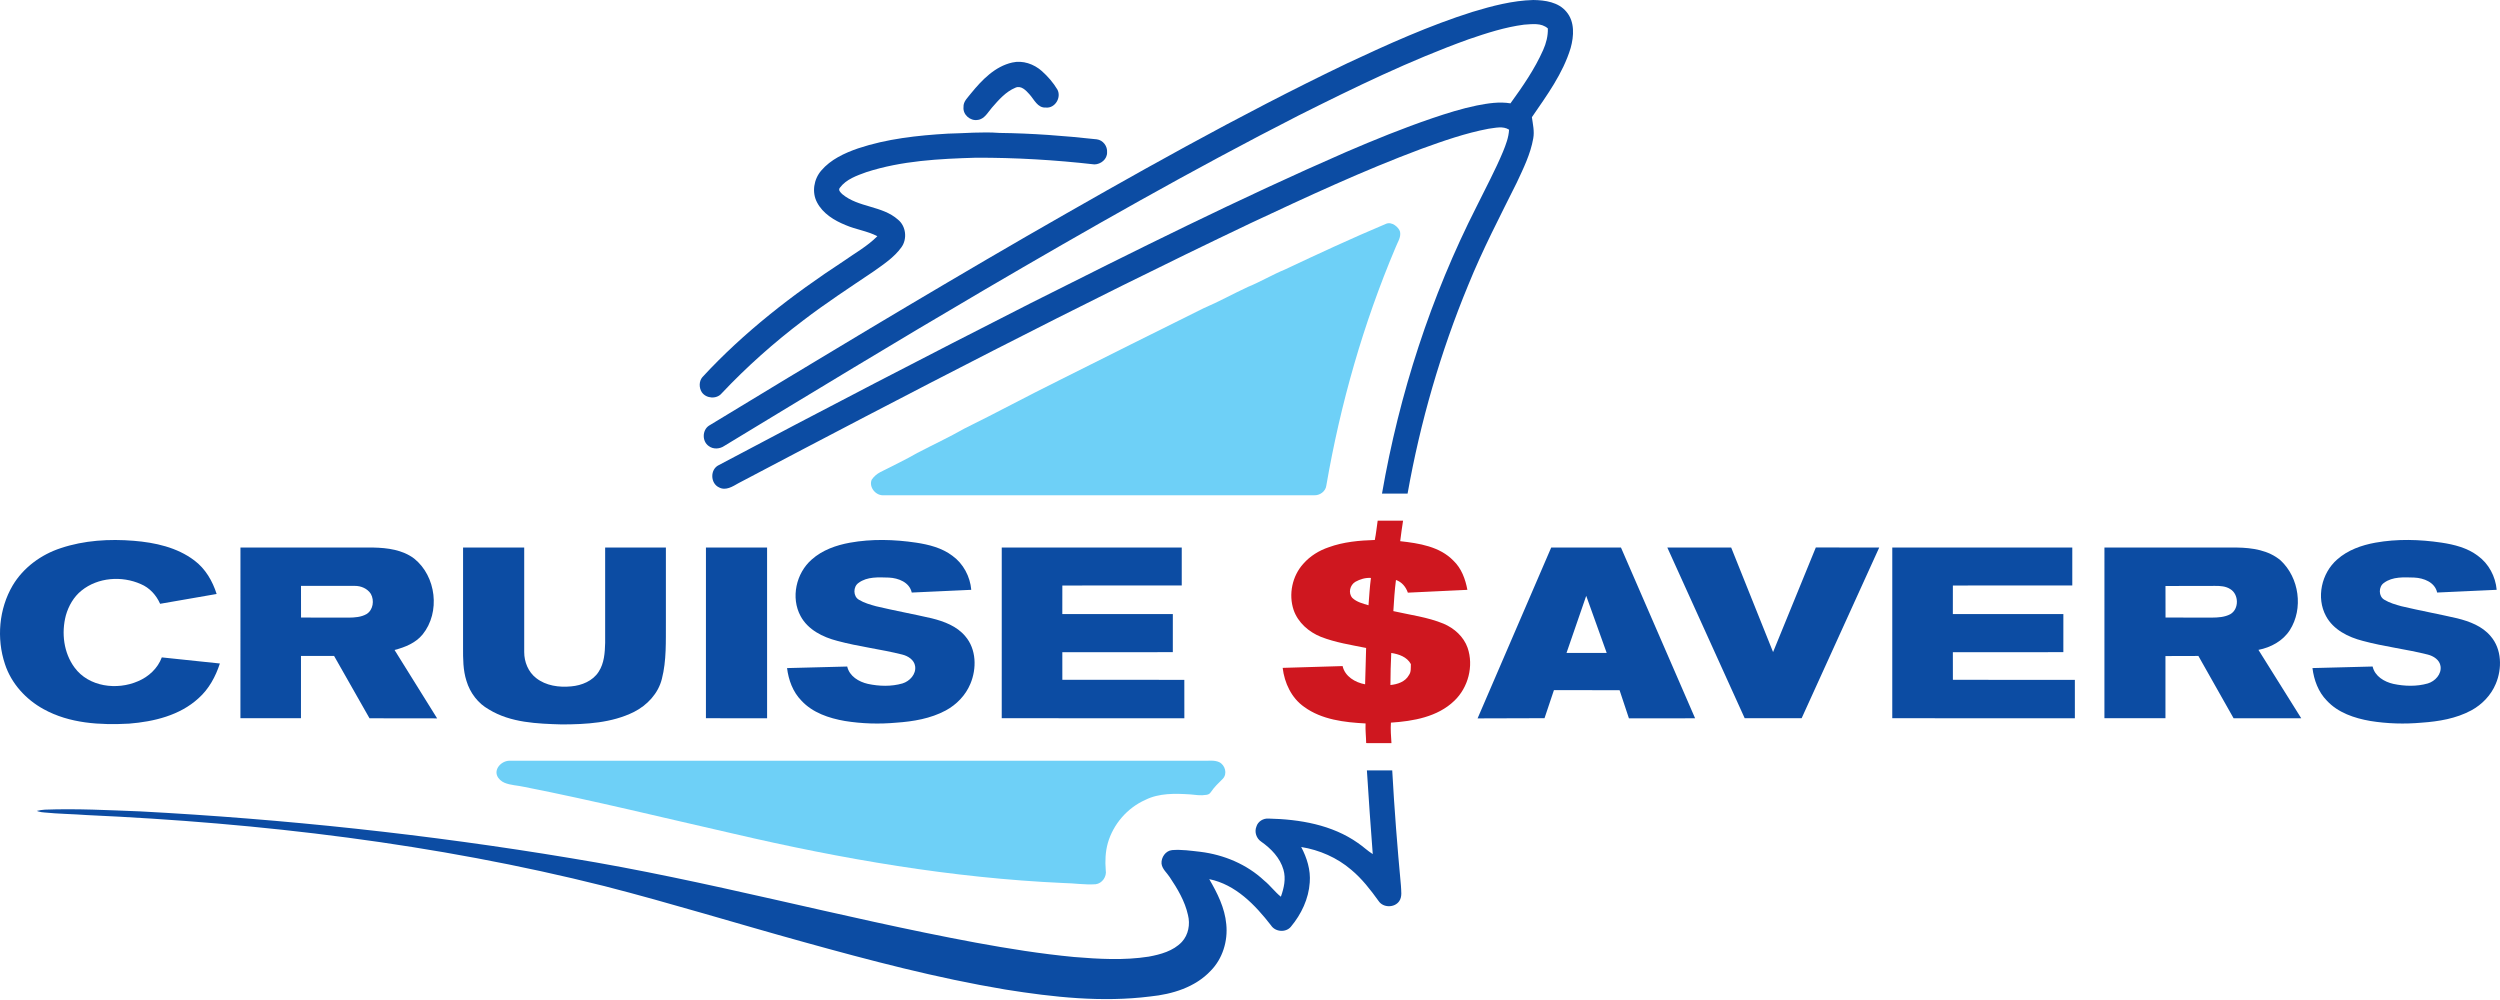
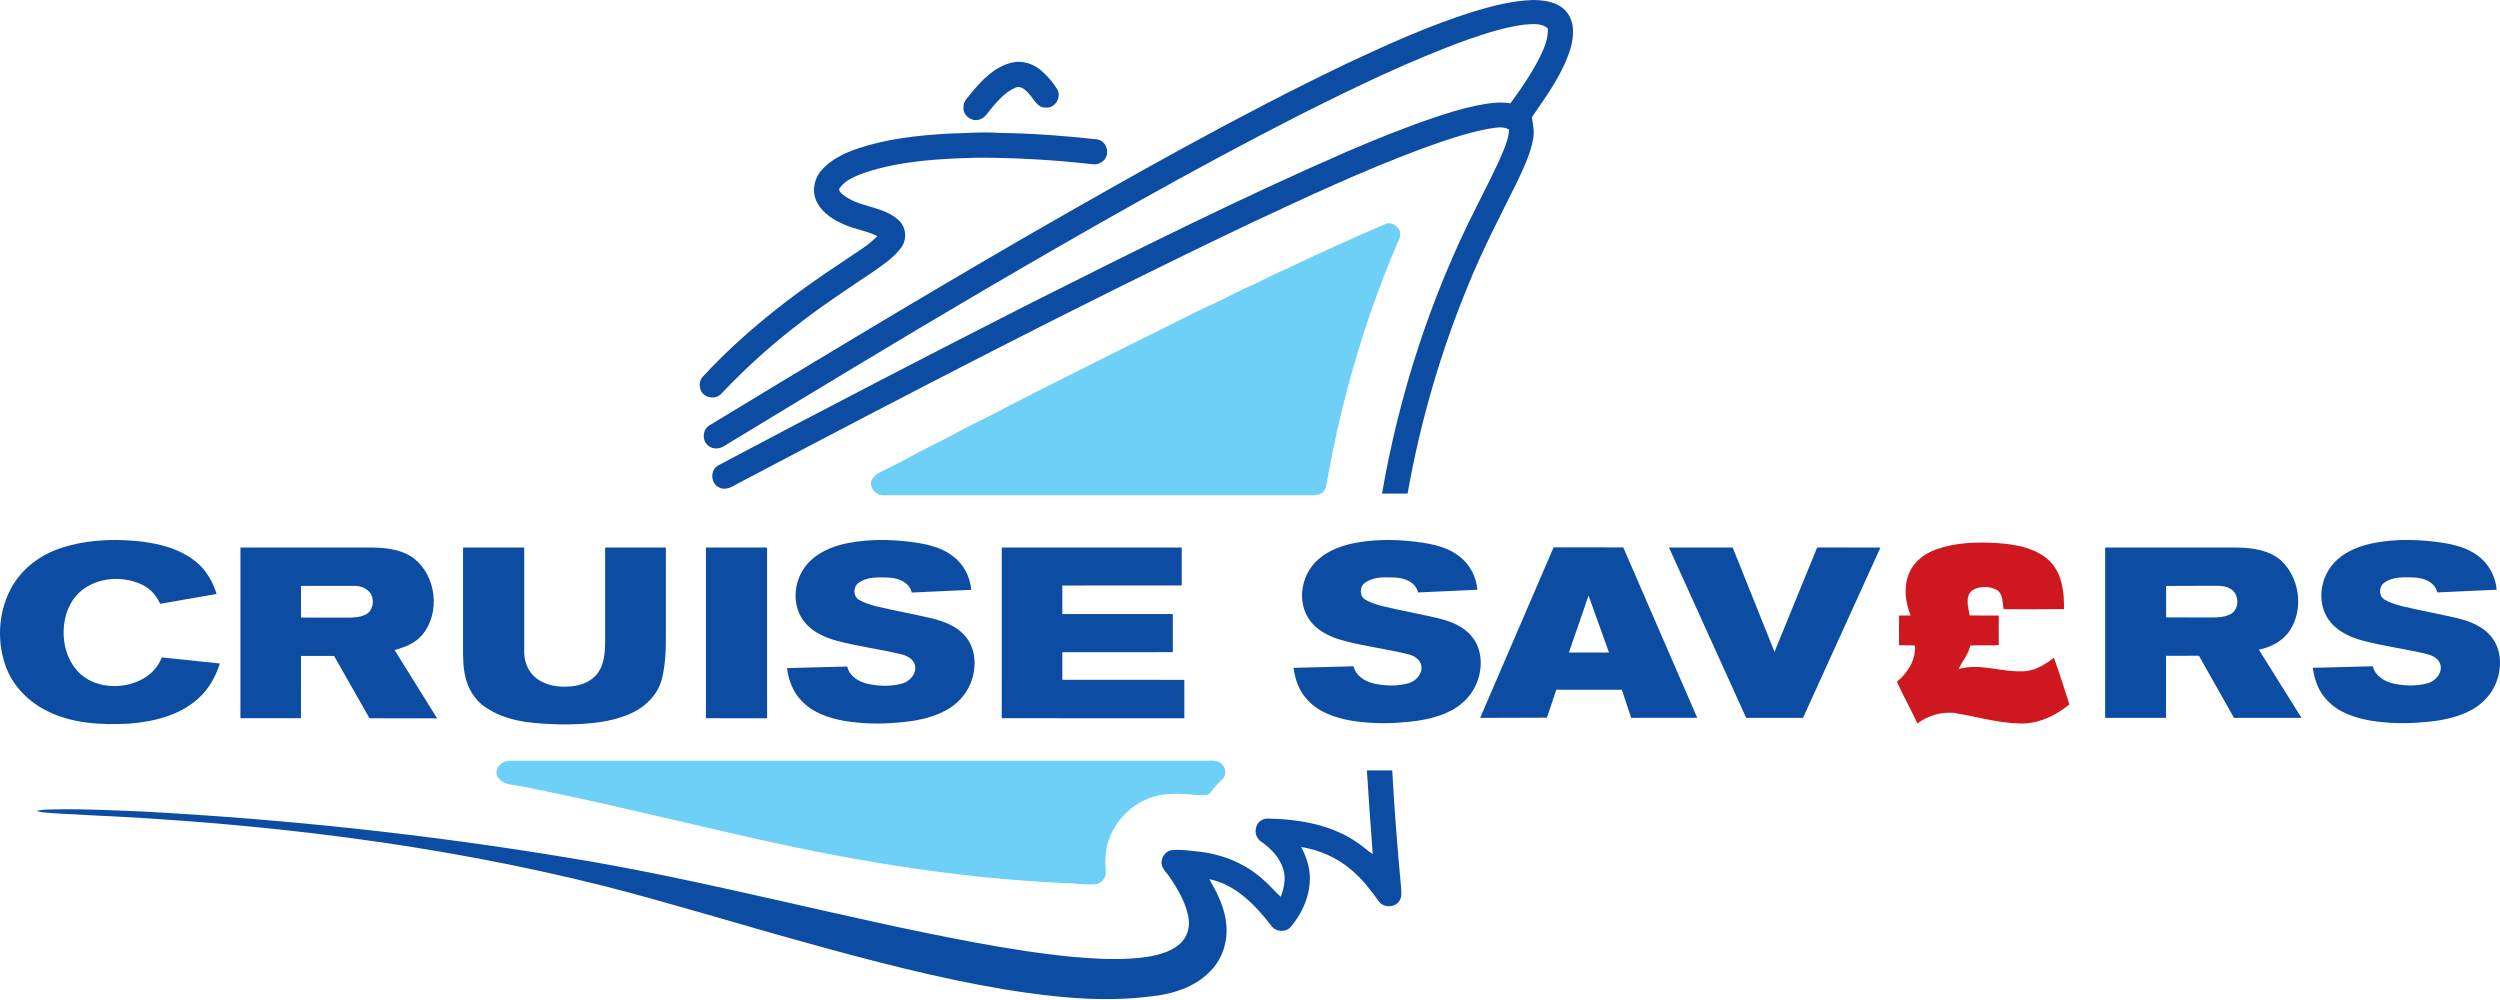
<svg xmlns="http://www.w3.org/2000/svg" width="1605.782pt" height="641.735pt" viewBox="0 0 1605.782 641.735" version="1.1" id="svg54">
  <defs id="defs58" />
  <path style="opacity:1;fill:#0c4ca3" id="path15" d="m 945.667,7.68 c 12.74,-3.85 25.79,-7.31 39.17,-7.68 7.57,0.11 16.21,1.34 21.3,7.58 5.45,6.39 4.82,15.64 2.72,23.23 -4.97,16.45 -15.32,30.47 -24.9,44.46 0.61,4.52 1.73,9.07 0.86,13.67 -1.74,10 -6.31,19.21 -10.57,28.34 -10.8,21.71 -22.04,43.24 -31.15,65.74 -17.83,43.08 -30.85,88.13 -38.99,134.03 -5.48,-0.01 -10.96,0 -16.43,-0.01 11.11,-64.04 31.35,-126.58 60.83,-184.55 5.71,-11.65 11.9,-23.09 16.9,-35.08 1.84,-4.53 3.63,-9.17 3.89,-14.11 -3.95,-2.56 -8.89,-1.11 -13.22,-0.6 -14.77,2.79 -29.01,7.8 -43.11,12.91 -37.37,13.94 -73.56,30.81 -109.65,47.72 -111.06,52.89 -220.19,109.7 -329,167.03 -3.72,2.11 -8.15,5.03 -12.48,2.7 -5.66,-2.61 -5.82,-11.64 -0.14,-14.32 66.39,-35.25 133.13,-69.87 200.15,-103.92 66.95,-33.65 134.01,-67.19 202.71,-97.16 18.23,-7.84 36.63,-15.33 55.41,-21.73 9.41,-3.18 18.9,-6.19 28.64,-8.18 7.08,-1.38 14.37,-2.57 21.58,-1.37 7.85,-10.84 15.54,-21.95 20.99,-34.23 1.96,-4.37 3.17,-9.08 3.02,-13.9 -4.19,-3.72 -10.18,-2.72 -15.28,-2.41 -12.2,1.58 -23.97,5.41 -35.56,9.37 -37.54,13.52 -73.47,31.03 -109.1,48.89 -68.61,35.02 -135.56,73.19 -202.03,112.1 -56.01,32.81 -111.46,66.54 -166.96,100.19 -2.93,2.04 -7.11,2.35 -10.02,0.12 -4.35,-2.99 -4.27,-10.16 0.08,-13.07 67.76,-41.18 135.68,-82.11 204.3,-121.83 67.63,-38.88 135.59,-77.36 205.97,-111.08 26.13,-12.24 52.53,-24.13 80.07,-32.85 z" />
  <path style="opacity:1;fill:#0c4ca3" id="path17" d="m 650.187,40.16 c 6.75,-1.55 13.88,0.94 18.96,5.45 3.88,3.45 7.35,7.44 10.02,11.9 2.72,5.06 -1.47,12.14 -7.35,11.58 -5.4,0.38 -7.58,-5.28 -10.66,-8.6 -2.2,-2.45 -5.28,-5.76 -8.92,-4.17 -6.23,2.58 -10.77,7.86 -15.1,12.82 -2.66,3.02 -4.78,7.46 -9.26,7.9 -4.69,0.76 -9.49,-3.41 -9,-8.23 -0.24,-3.74 2.9,-6.26 4.93,-8.99 6.95,-8.5 15.27,-17.16 26.38,-19.66 z" />
  <path style="opacity:1;fill:#0c4ca3" id="path19" d="m 608.807,85.84 c 11.03,-0.22 22.06,-1.3 33.07,-0.46 20.93,0.23 41.83,1.84 62.62,4.11 3.99,0.52 6.92,4.4 6.59,8.36 0.16,4.39 -4.04,7.73 -8.18,7.75 -25.23,-2.87 -50.62,-4.37 -76.01,-4.3 -23.63,0.7 -47.67,1.91 -70.33,9.23 -6.17,2.24 -12.99,4.55 -17.07,10.02 -1.37,1.52 0.45,3.14 1.53,4.18 10.35,8.65 25.63,7.32 35.76,16.34 5.2,4.2 6.07,12.44 2.19,17.79 -4.75,6.59 -11.68,11.08 -18.21,15.72 -15.11,10.18 -30.39,20.16 -44.88,31.25 -18.68,14.14 -36.25,29.74 -52.32,46.79 -3.22,3.92 -10.01,3.44 -12.81,-0.72 -1.84,-2.91 -1.84,-7.07 0.45,-9.72 26.6,-28.81 57.81,-52.96 90.55,-74.38 7.35,-5.2 15.42,-9.64 21.78,-16.09 -6.42,-3.35 -13.74,-4.26 -20.36,-7.12 -7.32,-2.96 -14.67,-7.42 -18.41,-14.64 -3.45,-6.55 -2.02,-14.9 2.75,-20.41 6.08,-7.13 14.9,-11.2 23.59,-14.22 18.58,-6.2 38.24,-8.33 57.7,-9.48 z" />
  <path style="opacity:1;fill:#0c4ca3" id="path21" d="m 39.067,352.06 c 15.01,-5.02 31.16,-5.98 46.86,-4.7 13.66,1.12 27.79,4.19 38.92,12.63 7.07,5.29 11.68,13.21 14.3,21.53 l -36.3,6.31 c -2.45,-5.55 -6.73,-10.3 -12.39,-12.66 -12.17,-5.43 -27.55,-4.35 -38.08,4.15 -5.01,3.99 -8.33,9.83 -10.07,15.93 -2.96,11.26 -1.44,24.05 5.59,33.55 9.11,12.42 27.28,14.68 40.77,8.75 6.83,-2.86 12.66,-8.28 15.26,-15.3 l 37.3,3.92 c -2.72,8.37 -7.06,16.43 -13.72,22.33 -12.04,11.06 -28.7,15.02 -44.57,16.3 -18.61,1 -38.28,-0.07 -54.93,-9.3 -11.4,-6.24 -20.78,-16.5 -24.83,-28.96 -5.49,-16.49 -3.88,-35.43 4.95,-50.47 6.85,-11.52 18.28,-19.88 30.94,-24.01 z" />
  <path style="opacity:1;fill:#0c4ca3" id="path23" d="m 545.907,348.58 c 14.03,-2.53 28.45,-2.11 42.52,-0.03 8.2,1.24 16.61,3.35 23.33,8.45 6.99,5.04 11.37,13.31 12.1,21.85 l -38.23,1.75 c -1.45,-6.62 -8.62,-9.33 -14.69,-9.61 -6.54,-0.18 -13.94,-0.74 -19.48,3.41 -3.57,2.42 -3.58,8.67 0.26,10.84 3.36,2.05 7.21,3.11 10.98,4.16 11.89,2.83 23.94,5.01 35.85,7.77 7.91,1.98 16.08,5.03 21.45,11.48 7.2,8.33 7.42,20.8 3.28,30.59 -3.06,7.35 -8.85,13.34 -15.82,17.11 -9.72,5.21 -20.83,7.07 -31.71,7.83 -11.03,1 -22.18,0.68 -33.11,-1.09 -10.17,-1.78 -20.68,-5.27 -27.87,-13.06 -5.5,-5.58 -8.28,-13.25 -9.23,-20.91 l 38.64,-1 c 1.4,6.25 7.48,9.84 13.31,11.16 7.26,1.54 14.96,1.77 22.15,-0.29 4.65,-1.39 8.94,-5.96 8.16,-11.09 -0.58,-4.07 -4.54,-6.54 -8.23,-7.46 -13.78,-3.48 -27.99,-5.06 -41.72,-8.79 -9.31,-2.39 -18.88,-7.11 -23.61,-15.91 -6.43,-11.87 -2.88,-27.59 7.14,-36.35 6.8,-6.07 15.68,-9.2 24.53,-10.81 z" />
-   <path style="opacity:1;fill:#0c4ca3;stroke-width:1" id="path23-4" d="m 1525.697,348.571 c 14.03,-2.53 28.45,-2.11 42.52,-0.03 8.2,1.24 16.61,3.35 23.33,8.45 6.99,5.04 11.37,13.31 12.1,21.85 l -38.23,1.75 c -1.45,-6.62 -8.62,-9.33 -14.69,-9.61 -6.54,-0.18 -13.94,-0.74 -19.48,3.41 -3.57,2.42 -3.58,8.67 0.26,10.84 3.36,2.05 7.21,3.11 10.98,4.16 11.89,2.83 23.94,5.01 35.85,7.77 7.91,1.98 16.08,5.03 21.45,11.48 7.2,8.33 7.42,20.8 3.28,30.59 -3.06,7.35 -8.85,13.34 -15.82,17.11 -9.72,5.21 -20.83,7.07 -31.71,7.83 -11.03,1 -22.18,0.68 -33.11,-1.09 -10.17,-1.78 -20.68,-5.27 -27.87,-13.06 -5.5,-5.58 -8.28,-13.25 -9.23,-20.91 l 38.64,-1 c 1.4,6.25 7.48,9.84 13.31,11.16 7.26,1.54 14.96,1.77 22.15,-0.29 4.65,-1.39 8.94,-5.96 8.16,-11.09 -0.58,-4.07 -4.54,-6.54 -8.23,-7.46 -13.78,-3.48 -27.99,-5.06 -41.72,-8.79 -9.31,-2.39 -18.88,-7.11 -23.61,-15.91 -6.43,-11.87 -2.88,-27.59 7.14,-36.35 6.8,-6.07 15.68,-9.2 24.53,-10.81 z" />
  <path style="opacity:1;fill:#0c4ca3" id="path27" d="m 154.447,351.69 85.4,0.01 c 9.05,0.19 18.7,1.45 26.14,7.05 14.24,11.36 16.97,34.5 5.5,48.72 -4.51,5.54 -11.34,8.27 -18.07,10.02 l 27.36,43.93 -43.44,-0.06 -22.76,-40.06 -21.25,0.03 -0.01,39.99 h -38.89 l 0.02,-109.63 m 38.89,24.64 0.02,20.33 c 10.17,0.08 20.35,0 30.52,0.05 3.92,-0.04 8.07,-0.29 11.55,-2.28 4.29,-2.64 5.11,-8.77 2.78,-12.96 -2.22,-3.45 -6.31,-5.19 -10.32,-5.15 -11.52,-0.02 -23.03,-0.01 -34.55,0.01 z" />
  <path style="opacity:1;fill:#0c4ca3" id="path29" d="m 297.437,351.69 39.27,-0.01 c -0.01,22.39 -0.01,44.79 0,67.19 -0.01,6.31 2.6,12.73 7.65,16.65 6.28,4.96 14.73,6.11 22.49,5.35 6.78,-0.58 13.89,-3.45 17.67,-9.38 3.59,-5.48 4.02,-12.24 4.18,-18.6 0.01,-20.4 0,-40.8 0,-61.19 l 39.01,-0.02 c 0,16.05 -0.01,32.09 0,48.14 -0.08,12.09 0.46,24.43 -2.58,36.25 -2.33,9.37 -9.41,16.89 -17.88,21.2 -14.31,7.13 -30.68,7.98 -46.37,8.04 -15.89,-0.47 -32.84,-1.05 -46.8,-9.59 -7.03,-3.87 -12.18,-10.73 -14.46,-18.37 -2.23,-6.92 -2.21,-14.28 -2.19,-21.47 0.02,-21.4 -0.01,-42.79 0.01,-64.19 z" />
  <path style="opacity:1;fill:#0c4ca3" id="path31" d="m 453.437,351.69 39.27,-0.01 0.01,109.68 -39.29,-0.04 z" />
  <path style="opacity:1;fill:#0c4ca3" id="path33" d="m 643.437,351.69 h 115.61 v 24.36 l -76.69,0.03 -0.02,18.33 70.99,0.01 -0.01,24.47 -70.97,0.03 0.01,17.73 78.35,0.02 0.02,24.68 -117.3,-0.03 z" />
-   <path style="opacity:1;fill:#0c4ca3" id="path35" d="m 949.067,461.43 47.3,-109.76 44.8,0.02 47.62,109.68 -42.51,0.03 -6.01,-18.09 -42.16,-0.02 -6.04,18.01 -43,0.13 m 57.12,-42.04 25.81,-0.02 -13.15,-36.66 z" />
-   <path style="opacity:1;fill:#0c4ca3" id="path37" d="m 1070.937,351.68 h 41.02 l 26.91,67.16 27.46,-67.2 40.71,0.07 -49.82,109.61 -36.59,-0.01 z" />
-   <path style="opacity:1;fill:#0c4ca3" id="path39" d="m 1215.437,351.69 115.62,0.01 v 24.34 l -76.7,0.04 -0.02,18.34 h 70.99 l -0.01,24.47 -70.97,0.03 0.02,17.74 78.34,0.02 0.01,24.68 -117.29,-0.04 z" />
-   <path style="opacity:1;fill:#0c4ca3" id="path41" d="m 1351.707,351.7 h 85.14 c 9.78,0.13 20.33,1.7 28.02,8.26 11.96,11.13 14.73,30.99 5.9,44.81 -4.48,6.95 -12.17,11.09 -20.14,12.65 l 27.47,43.91 h -43.44 l -22.6,-40 -21.16,0.06 v 39.91 l -39.2,0.01 0.01,-109.61 m 39.21,24.71 0.03,20.22 c 9.96,0.11 19.92,0.01 29.89,0.06 3.96,-0.03 8.15,-0.28 11.72,-2.19 5.76,-3.27 5.54,-12.85 -0.07,-16.14 -2.85,-1.85 -6.36,-2.05 -9.64,-2.03 -10.65,0.08 -21.29,-0.07 -31.93,0.08 z" />
  <path style="opacity:1;fill:#0c4ca3" id="path43" d="m 877.977,494.84 c 5.42,0 10.84,-0.01 16.27,0.01 1.36,24.7 3.29,49.37 5.59,74.01 0.11,3.28 0.91,7.02 -1.07,9.93 -2.99,4.39 -10.36,4.4 -13.29,-0.08 -5.2,-7.21 -10.69,-14.34 -17.57,-20.05 -9.05,-7.77 -20.39,-12.72 -32.13,-14.62 3.67,6.97 6.14,14.77 5.49,22.74 -0.67,10.49 -5.42,20.46 -12.1,28.45 -3.23,3.94 -10.06,3.41 -12.78,-0.86 -10.19,-13.13 -22.72,-26.24 -39.68,-29.69 5.21,8.95 10.01,18.47 10.95,28.95 1.11,10.79 -2.36,22.18 -10.05,29.95 -9.95,10.6 -24.67,15.04 -38.75,16.46 -31.05,3.92 -62.43,0.46 -93.16,-4.46 -43.93,-7.34 -87.06,-18.73 -129.94,-30.64 -42.53,-11.76 -84.71,-24.8 -127.46,-35.77 -108.76,-27.32 -220.63,-40.56 -332.51,-45.64 -9.048,-0.67 -18.146,-0.75 -27.174,-1.655 -1.404,-0.126 -2.613,-0.234 -3.84,-0.616 -0.382,-0.125 -0.76,-0.259 -1.136,-0.398 1.71,-0.4 3.44,-0.74 5.19,-0.81 20.41,-0.77 40.82,0.34 61.21,1.11 92.63,4.94 185.04,14.78 276.55,30.04 87.49,14.28 173.03,38.1 260.15,54.27 20.92,3.85 41.94,7.21 63.12,9.22 15.92,1.31 32.07,2.25 47.92,-0.22 7.66,-1.4 15.8,-3.62 21.34,-9.45 4.24,-4.6 5.45,-11.34 3.93,-17.3 -1.96,-8.9 -6.72,-16.86 -11.74,-24.35 -1.82,-2.83 -4.81,-5.11 -5.24,-8.64 -0.31,-4 2.61,-8.3 6.78,-8.7 6.07,-0.5 12.14,0.43 18.17,1.1 15.12,1.87 29.86,8.02 41.03,18.51 3.87,3.13 6.79,7.22 10.67,10.34 1.98,-5.52 3.35,-11.59 1.66,-17.37 -2.19,-7.62 -7.94,-13.55 -14.28,-18 -3.09,-2.03 -4.5,-6.2 -3.1,-9.65 0.95,-3.34 4.44,-5.45 7.85,-5.18 19.94,0.45 40.77,3.96 57.39,15.7 3.28,2.22 6.13,5.01 9.5,7.12 -1.43,-17.9 -2.59,-35.83 -3.76,-53.76 z" />
  <g id="#6ed0f7ff" transform="translate(-74.12309,-33.13)">
    <path d="m 964.22,176.96 c 3.99,-1.87 8.465,2.367 9.17,5 0.75,3.74 -1.71,6.93 -2.94,10.26 -20.69,48.93 -35.36,100.35 -44.39,152.68 -0.43,3.89 -4.27,6.62 -8.06,6.34 -92.02,-0.01 -184.04,0.01 -276.05,-0.01 -5.12,0.56 -9.94,-5.1 -7.93,-9.98 1.4,-2.04 3.32,-3.72 5.52,-4.86 7.93,-4.07 16.01,-7.83 23.72,-12.3 10.07,-5.26 20.4,-10.05 30.28,-15.68 20.49,-10.07 40.53,-20.95 61,-31.05 30.86,-15.45 61.71,-30.93 92.64,-46.23 9.68,-4.13 18.89,-9.25 28.42,-13.68 8.14,-3.31 15.71,-7.86 23.84,-11.21 21.43,-10.1 42.93,-20.08 64.78,-29.28 z" id="path46" style="opacity:1;fill:#6ed0f7" />
    <path d="m 393.4,531.28 c -1.858,-4.801 3.46,-9.88 8.53,-9.5 148.37,-0.03 296.75,0 445.12,-0.02 3.37,0.13 6.98,-0.56 10.16,0.9 3.88,1.86 5.44,7.54 2.28,10.75 -2.716,2.647 -5.447,5.297 -7.565,8.429 -0.853,1.261 -1.592,1.607 -2.913,1.826 -1.795,0.297 -3.608,0.346 -5.415,0.204 -1.721,-0.223 -3.374,-0.389 -4.983,-0.49 -9.74,-0.609 -19.94,-0.912 -28.863,3.54 -11.52,5.14 -20.54,15.53 -24.04,27.65 -1.6,5.68 -1.83,11.64 -1.35,17.5 0.75,4.1 -2.32,8.53 -6.49,9.02 -6.95,0.48 -13.85,-0.69 -20.78,-0.79 C 685.7,597.1 615,584.87 545.49,568.67 500.64,558.49 455.97,547.45 410.84,538.56 c -4.18,-0.96 -8.61,-0.993 -12.58,-2.61 -2.096,-0.854 -4.053,-2.586 -4.86,-4.67 z" id="path48" style="opacity:1;fill:#6ed0f7" />
  </g>
-   <g id="#cf171fff" transform="translate(-74.12309,-33.13)">
-     <path d="m 959.02,367.58 16.31,-0.01 c -0.65,4.38 -1.34,8.76 -1.84,13.17 12.06,1.34 25.38,3.39 34.21,12.55 5.16,4.91 7.67,11.84 8.94,18.7 l -38.23,1.81 c -1.29,-3.71 -3.85,-6.83 -7.64,-8.15 -0.86,6.64 -1.28,13.33 -1.68,20.01 10.79,2.46 21.95,3.83 32.24,8.07 6.87,2.91 12.9,8.3 15.44,15.45 4.04,11.7 0.42,25.56 -8.51,34.06 -10.73,10.39 -26.39,13.11 -40.73,14.05 -0.32,4.4 0.08,8.79 0.34,13.18 l -16.24,-0.04 c -0.06,-4.21 -0.6,-8.4 -0.38,-12.62 -13.6,-0.71 -28.08,-2.39 -39.41,-10.61 -8.19,-5.72 -12.69,-15.37 -13.84,-25.09 l 38.49,-1.15 c 1.51,6.7 8.13,10.56 14.46,11.71 0.33,-7.78 0.34,-15.57 0.65,-23.35 -9.76,-1.96 -19.68,-3.49 -28.99,-7.11 -7.8,-3.12 -14.77,-9.18 -17.57,-17.26 -3.38,-10.07 -0.91,-21.84 6.22,-29.71 4.33,-4.96 10.11,-8.51 16.33,-10.61 9.45,-3.45 19.6,-4.35 29.59,-4.67 0.82,-4.1 1.23,-8.26 1.84,-12.38 m -14.33,39.25 c -3.49,2.09 -4.74,7.17 -1.95,10.35 2.84,2.68 6.75,3.64 10.39,4.72 0.44,-5.86 0.8,-11.73 1.56,-17.56 -3.48,-0.24 -6.99,0.8 -10,2.49 m 23.05,45.7 c -0.35,6.86 -0.48,13.73 -0.53,20.61 4.54,-0.47 9.53,-2.07 11.86,-6.34 1.54,-2.06 1.16,-4.72 1.27,-7.12 -2.49,-4.64 -7.72,-6.39 -12.6,-7.15 z" id="path51" style="opacity:1;fill:#cf171f" />
+   <path style="opacity:1;fill:#0c4ca3;stroke-width:0.998" id="path23-4-8" d="m 1525.857,348.567 c 14.002,-2.525 28.393,-2.106 42.435,-0.03 8.184,1.238 16.577,3.343 23.284,8.433 6.976,5.03 11.347,13.283 12.076,21.806 l -38.154,1.747 c -1.447,-6.607 -8.603,-9.311 -14.661,-9.591 -6.527,-0.18 -13.912,-0.739 -19.441,3.403 -3.563,2.415 -3.573,8.653 0.26,10.818 3.353,2.046 7.196,3.104 10.958,4.152 11.866,2.824 23.892,5 35.779,7.755 7.894,1.976 16.048,5.02 21.407,11.457 7.186,8.313 7.405,20.759 3.273,30.529 -3.054,7.335 -8.832,13.313 -15.788,17.076 -9.701,5.2 -20.788,7.056 -31.647,7.814 -11.008,0.998 -22.136,0.679 -33.044,-1.088 -10.15,-1.776 -20.639,-5.259 -27.814,-13.034 -5.489,-5.569 -8.264,-13.224 -9.212,-20.868 l 38.563,-0.998 c 1.397,6.238 7.465,9.82 13.283,11.138 7.245,1.537 14.93,1.766 22.106,-0.289 4.641,-1.387 8.922,-5.948 8.144,-11.068 -0.579,-4.062 -4.531,-6.527 -8.214,-7.445 -13.752,-3.473 -27.934,-5.05 -41.637,-8.772 -9.291,-2.385 -18.842,-7.096 -23.563,-15.878 -6.417,-11.846 -2.874,-27.535 7.126,-36.278 6.787,-6.058 15.649,-9.182 24.481,-10.788 z" />
+   <path style="opacity:1;fill:#0c4ca3;stroke-width:0.998" id="path41-7" d="m 1352.165,351.695 h 84.97 c 9.761,0.13 20.29,1.697 27.964,8.244 11.936,11.108 14.701,30.928 5.888,44.721 -4.471,6.936 -12.146,11.068 -20.1,12.625 l 27.415,43.822 h -43.353 l -22.555,-39.92 -21.118,0.06 v 39.83 l -39.122,0.01 0.01,-109.391 m 39.132,24.661 0.03,20.18 c 9.94,0.11 19.88,0.01 29.83,0.06 3.952,-0.03 8.134,-0.279 11.697,-2.186 5.748,-3.263 5.529,-12.824 -0.07,-16.108 -2.844,-1.846 -6.347,-2.046 -9.621,-2.026 -10.629,0.08 -21.248,-0.07 -31.866,0.08 z" />
+   <path style="opacity:1;fill:#0c4ca3;stroke-width:0.998" id="path37-3" d="m 1071.994,351.674 h 40.938 l 26.856,67.026 27.405,-67.066 40.629,0.07 -49.721,109.391 -36.517,-0.01 z" />
+   <path style="opacity:1;fill:#0c4ca3;stroke-width:0.998" id="path35-8" d="m 950.706,461.107 47.206,-109.541 44.711,0.02 47.525,109.461 -42.425,0.03 -5.998,-18.054 -42.076,-0.02 -6.028,17.974 -42.914,0.13 m 57.006,-41.956 25.759,-0.02 -13.124,-36.587 z" />
+   <path style="opacity:1;fill:#0c4ca3;stroke-width:0.998" id="path23-4-0" d="m 871.165,348.587 c 14.002,-2.525 28.393,-2.106 42.435,-0.03 8.184,1.238 16.577,3.343 23.283,8.433 6.976,5.03 11.347,13.283 12.076,21.806 l -38.154,1.747 c -1.447,-6.607 -8.603,-9.311 -14.661,-9.591 -6.527,-0.18 -13.912,-0.739 -19.441,3.403 -3.563,2.415 -3.573,8.653 0.259,10.818 3.353,2.046 7.196,3.104 10.958,4.152 11.866,2.824 23.892,5 35.779,7.755 7.894,1.976 16.048,5.02 21.407,11.457 7.186,8.313 7.405,20.759 3.273,30.529 -3.054,7.335 -8.832,13.313 -15.788,17.076 -9.701,5.2 -20.788,7.056 -31.647,7.814 -11.008,0.998 -22.136,0.679 -33.044,-1.088 -10.15,-1.776 -20.639,-5.259 -27.814,-13.034 -5.489,-5.569 -8.263,-13.224 -9.212,-20.868 l 38.563,-0.998 c 1.397,6.238 7.465,9.82 13.283,11.138 7.246,1.537 14.93,1.766 22.106,-0.289 4.641,-1.387 8.922,-5.948 8.144,-11.068 -0.579,-4.062 -4.531,-6.527 -8.214,-7.445 -13.753,-3.473 -27.934,-5.05 -41.637,-8.772 -9.291,-2.385 -18.842,-7.096 -23.563,-15.878 -6.417,-11.846 -2.874,-27.535 7.126,-36.278 6.786,-6.058 15.649,-9.182 24.481,-10.788 z" />
+   <g id="#cf171fff-7" transform="matrix(0.9980057,0,0,0.9980057,811.3045,335.9482)">
+     <path d="m 432.92,17.08 c 12.45,-4.51 25.96,-5 39.06,-4.2 12.35,0.75 25.87,3.1 34.96,12.25 7.38,8.13 8.72,19.72 8.5,30.26 -12.95,0.18 -25.9,0.06 -38.86,0.08 -0.72,-4.32 -0.3,-9.87 -4.53,-12.53 -4.78,-2.4 -11.1,-2.48 -15.68,0.42 -4.87,3.97 -2.47,10.87 -1.64,16.1 6.24,0.18 12.49,0.05 18.74,0.08 0.01,6.36 -0.07,12.72 0.03,19.08 -6.12,0.22 -12.25,-0.02 -18.36,0.2 -1.14,5.68 -5.17,10 -7.47,15.14 14.37,-4.11 28.83,2.7 43.32,1.35 6.82,-0.7 12.68,-4.58 18,-8.61 3.56,9.93 6.72,20 9.95,30.04 -8.96,7.31 -20.17,12.68 -31.95,12.28 -14.37,-0.35 -28.24,-4.54 -42.34,-6.82 -8.33,-0.79 -16.82,1.78 -23.5,6.79 -4.3,-9 -9.08,-17.77 -13.22,-26.85 6.92,-5.73 12.27,-14.02 11.62,-23.35 -3.41,-0.11 -6.83,-0.07 -10.24,-0.14 -0.06,-6.37 -0.1,-12.74 0.02,-19.11 2.48,0.01 4.96,0 7.45,-0.04 -3.59,-8.69 -4.73,-18.85 -0.82,-27.64 3.09,-7.17 9.76,-12.19 16.96,-14.78 z" id="path13" style="opacity:1;fill:#cf171f" />
  </g>
</svg>
